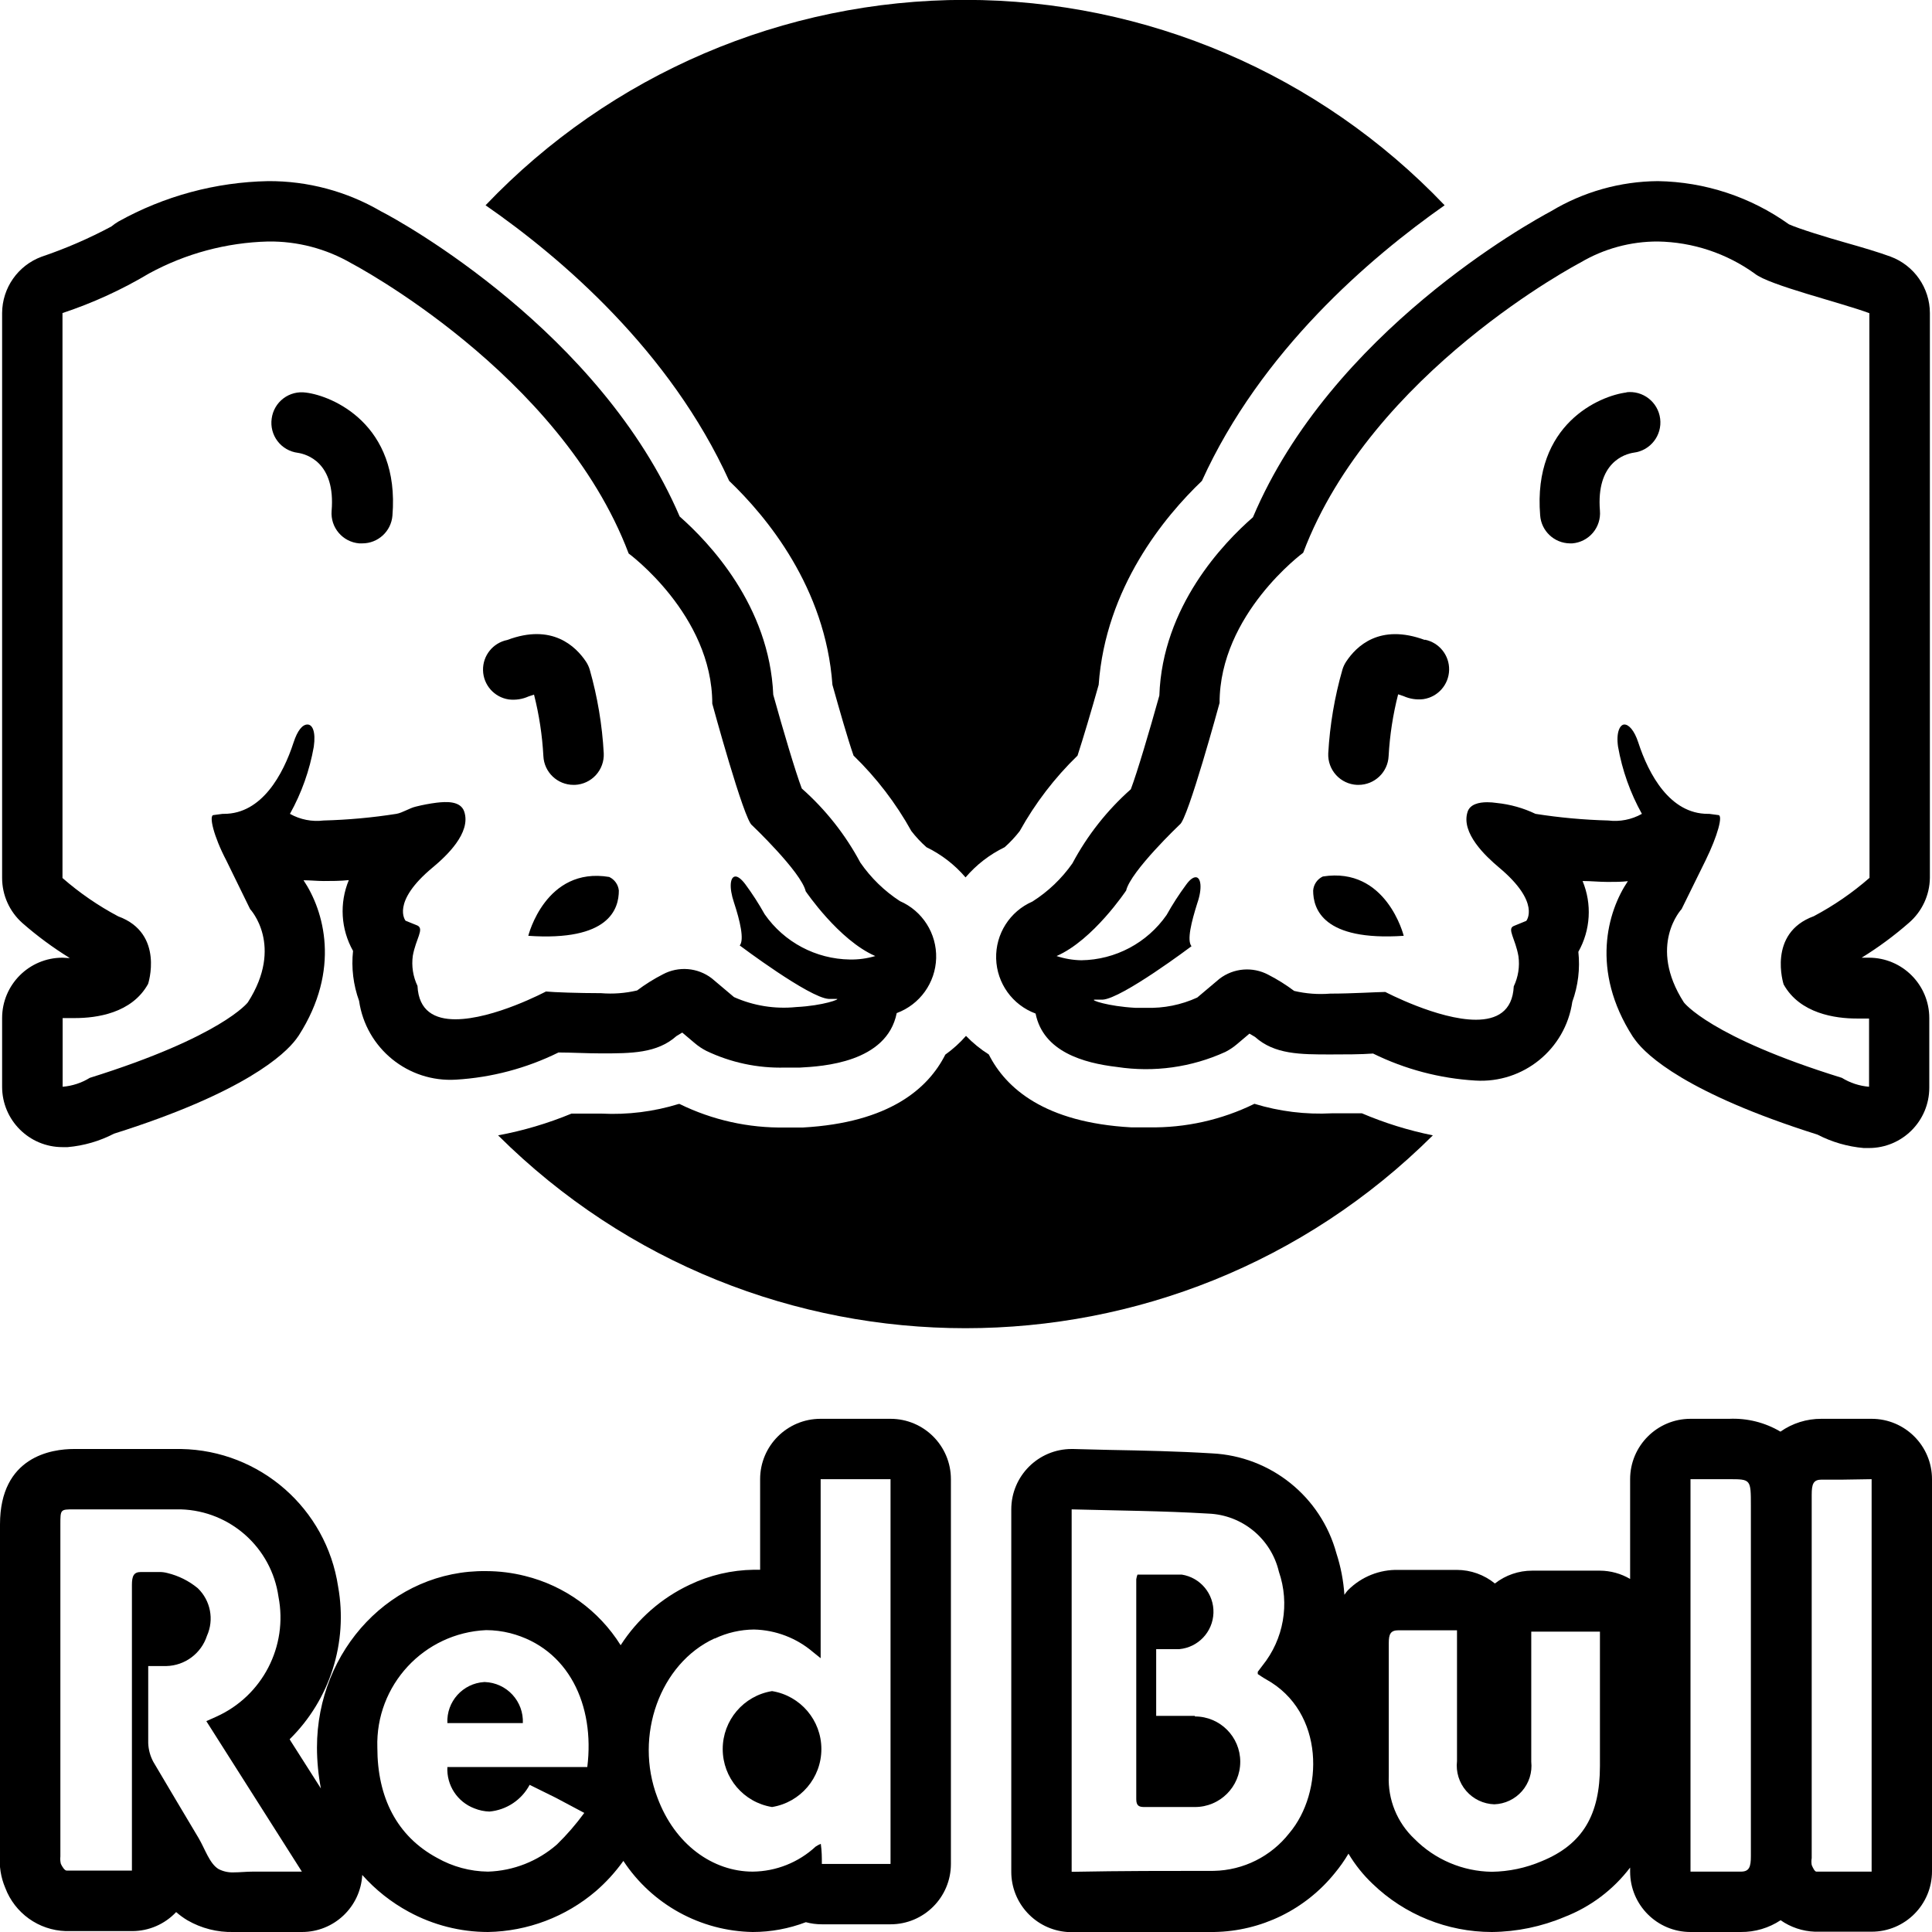
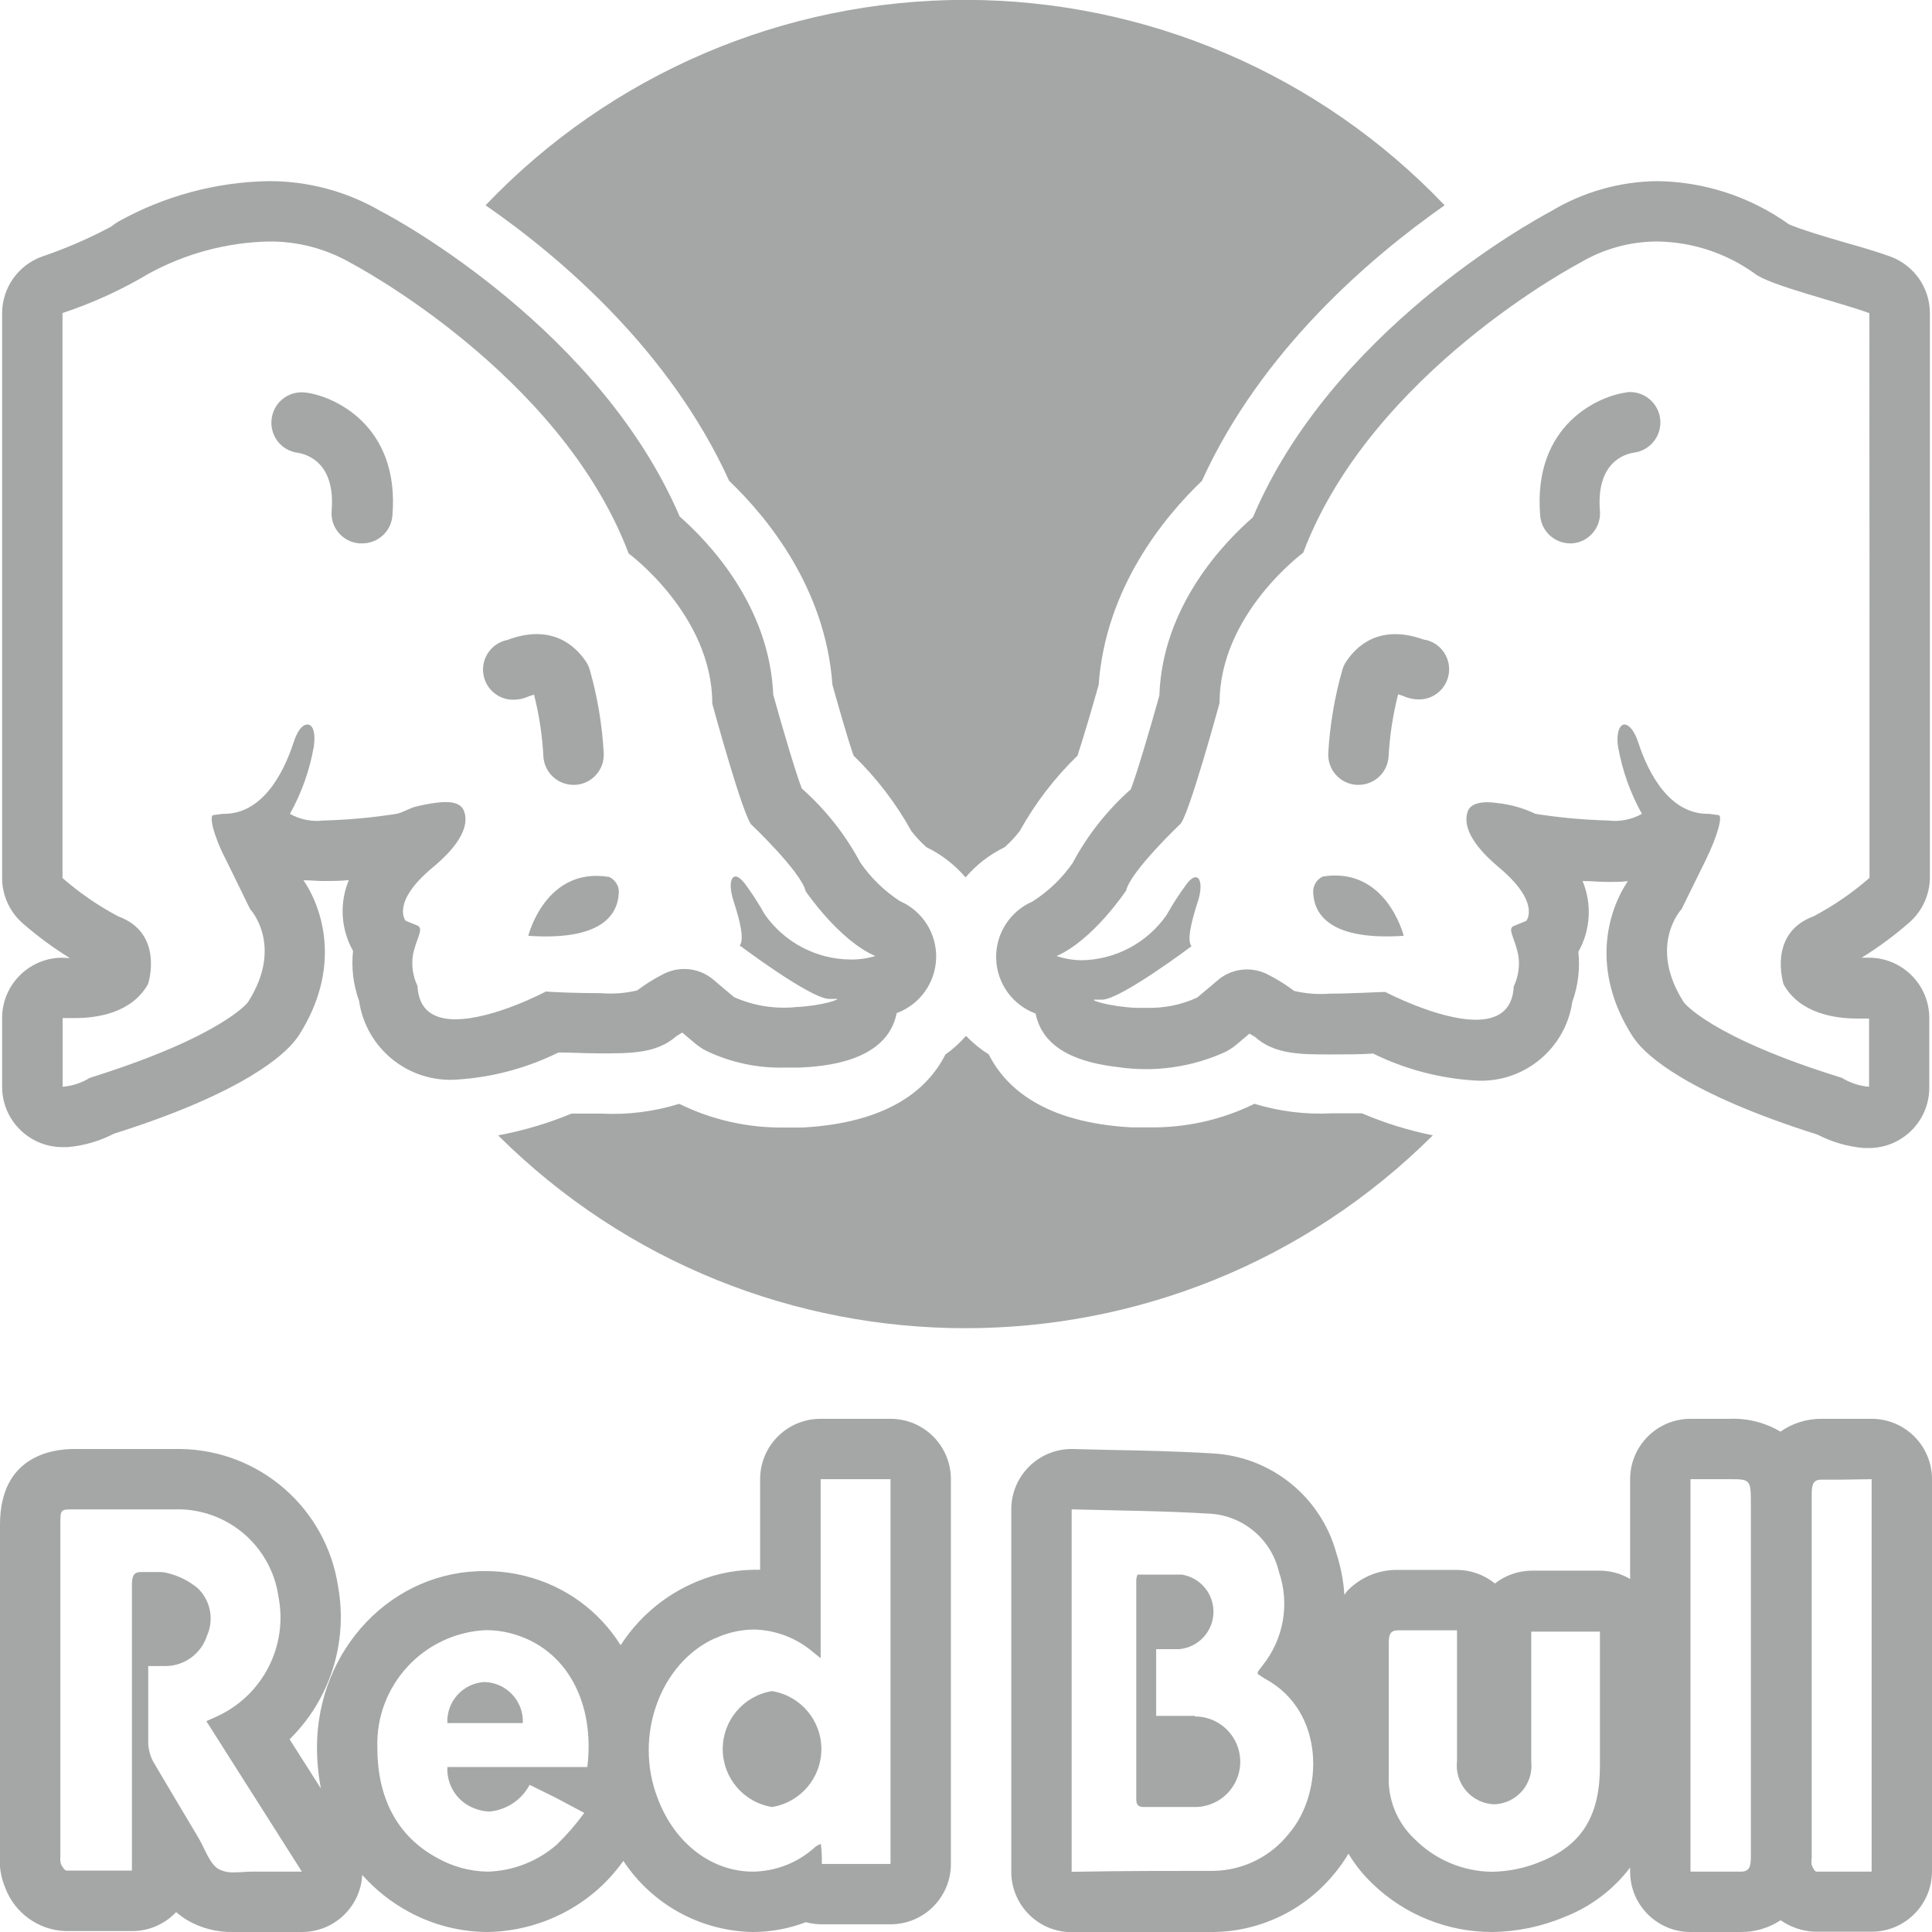
<svg xmlns="http://www.w3.org/2000/svg" data-name="Layer 1" viewBox="0 0 128 128">
-   <path d="M4.14,63.45a4,4,0,0,0-4,4V72a4,4,0,0,0,4,4h.34a8.21,8.21,0,0,0,3.07-.89c8.69-2.74,11.33-5.28,12.06-6.25l.18-.25c2.81-4.38,1.67-8.28.32-10.29.45,0,.9.05,1.34.05s1.11,0,1.66-.06A5.36,5.36,0,0,0,23.39,63a7.38,7.38,0,0,0,.4,3.31,6.11,6.11,0,0,0,6.42,5.22A17.73,17.73,0,0,0,37,69.73c.84,0,1.9.06,2.82.06,2,0,3.71,0,5-1.15l.38-.23.84.71a4,4,0,0,0,.75.5A11.35,11.35,0,0,0,52,70.73l1,0c1.48-.08,5.75-.32,6.41-3.61a4,4,0,0,0,.21-7.42A9.48,9.48,0,0,1,57,57.15a17.64,17.64,0,0,0-3.88-4.91c-.42-1.11-1.23-3.84-1.89-6.21-.25-5.91-4.27-10.11-6.2-11.81C39.79,22,26.61,14.69,25.24,14a14.66,14.66,0,0,0-7.48-2,21.22,21.22,0,0,0-9.92,2.68,4,4,0,0,0-.47.33,30.61,30.61,0,0,1-4.62,2A4,4,0,0,0,.14,20.74V58.16a4,4,0,0,0,1.35,3,23.4,23.4,0,0,0,3.13,2.31H4.5Zm3.69-2.74a19.47,19.47,0,0,1-3.69-2.54V20.74a28.85,28.85,0,0,0,5.73-2.62A17.41,17.41,0,0,1,17.76,16a10.72,10.72,0,0,1,5.53,1.45s13.83,7.24,18.36,19.22c0,0,5.54,4.07,5.54,9.95,0,0,2.11,7.76,2.64,8.06,0,0,3.25,3.09,3.55,4.37,0,0,2.19,3.24,4.61,4.29a5.53,5.53,0,0,1-1.68.23,7,7,0,0,1-5.65-3,18.72,18.72,0,0,0-1.29-2c-.26-.34-.48-.5-.64-.5-.35,0-.45.69-.1,1.73.4,1.21.69,2.46.38,2.84,0,0,4.61,3.47,5.89,3.54l.53,0c.29,0-.88.45-2.68.54a8.09,8.09,0,0,1-4.12-.66l-1.47-1.24a3,3,0,0,0-3.24-.27,11.73,11.73,0,0,0-1.71,1.07,7.68,7.68,0,0,1-2.39.18c-1.47,0-3.16-.06-3.65-.11,0,0-3.46,1.84-6,1.84-1.36,0-2.43-.54-2.51-2.21a3.51,3.51,0,0,1-.31-2c.2-1.12.77-1.77.31-2L26.87,61s-1-1.21,1.81-3.54c.89-.74,2.54-2.28,2.08-3.68-.24-.74-1.22-.67-1.83-.6a11.61,11.61,0,0,0-1.38.26c-.43.1-.88.41-1.29.48a37.3,37.3,0,0,1-4.82.44,3.64,3.64,0,0,1-2.23-.44,14.2,14.2,0,0,0,1.58-4.45c.14-1-.09-1.47-.42-1.47s-.66.39-.92,1.19c-.69,2.12-2.1,4.73-4.61,4.73h-.09l-.6.08c-.33,0,0,1.4.84,3l1.58,3.23s2.27,2.41-.15,6.18c0,0-1.71,2.26-10.47,5a4.06,4.06,0,0,1-1.8.59V67.45c.2,0,.48,0,.82,0,1.41,0,3.76-.31,4.84-2.26C9.8,65.23,10.93,61.84,7.83,60.71Z" />
-   <path d="M19.73 30c.59.09 2.51.64 2.24 3.85A2 2 0 0 0 23.8 36H24a2 2 0 0 0 2-1.84c.5-6.07-4-7.94-5.73-8.15A2 2 0 0 0 18 27.73 2 2 0 0 0 19.73 30zM33.71 46.34a2.47 2.47 0 0 0 1.31-.2l.36-.12A21.18 21.18 0 0 1 36 50.09 2 2 0 0 0 38 52h.09A2 2 0 0 0 40 49.91a25.28 25.28 0 0 0-.93-5.55 2 2 0 0 0-.25-.53c-.67-1-2.24-2.55-5.21-1.43h0a2 2 0 0 0 .1 3.94zM35 62c5.35.37 6-1.77 6-3a1.12 1.12 0 0 0-.64-.9C36.14 57.4 35 62 35 62zM127.86 58.16V20.74A4 4 0 0 0 125.25 17c-.76-.28-1.83-.6-3-.93s-3.07-.91-3.73-1.21A15.34 15.34 0 0 0 109.84 12a13.92 13.92 0 0 0-7.09 2c-1.37.73-14.55 8-19.74 20.27-1.94 1.69-6 5.9-6.2 11.81-.66 2.37-1.47 5.1-1.89 6.21a17.66 17.66 0 0 0-3.87 4.91 9.35 9.35 0 0 1-2.65 2.53 4 4 0 0 0 .21 7.42c.51 2.53 3.18 3.28 5.4 3.54a12.68 12.68 0 0 0 7.18-1 4 4 0 0 0 .75-.5l.84-.71.37.22c1.29 1.16 3 1.16 5 1.16.92 0 2 0 2.82-.06a17.73 17.73 0 0 0 6.78 1.79 6.11 6.11 0 0 0 6.42-5.22 7.38 7.38 0 0 0 .4-3.31 5.36 5.36 0 0 0 .28-4.69c.56 0 1.12.06 1.66.06s.89 0 1.34-.05c-1.35 2-2.49 5.91.32 10.29l.18.25c.74 1 3.38 3.51 12.06 6.25a8.21 8.21 0 0 0 3.07.89h.34a4 4 0 0 0 4-4V67.45a4 4 0 0 0-4-4l-.36 0h-.12a23.41 23.41 0 0 0 3.13-2.31A4 4 0 0 0 127.86 58.16zm-4-17.46V58.16a19.47 19.47 0 0 1-3.69 2.54c-3.1 1.13-2 4.52-2 4.52 1.08 1.94 3.44 2.26 4.84 2.26.34 0 .62 0 .82 0V72a4.06 4.06 0 0 1-1.8-.59c-8.76-2.71-10.47-5-10.47-5-2.42-3.77-.15-6.18-.15-6.18L113 57c.8-1.63 1.17-3 .84-3l-.6-.08h-.09c-2.51 0-3.92-2.61-4.61-4.73-.26-.8-.63-1.19-.92-1.19s-.56.51-.42 1.47a14.2 14.2 0 0 0 1.58 4.45 3.64 3.64 0 0 1-2.23.44 37.3 37.3 0 0 1-4.82-.44 7.75 7.75 0 0 0-2.56-.72 4.29 4.29 0 0 0-.64-.05c-.54 0-1.14.13-1.3.64-.45 1.4 1.2 2.94 2.08 3.68 2.8 2.34 1.81 3.54 1.81 3.54l-.83.34c-.46.19.11.84.31 2a3.51 3.51 0 0 1-.31 2c-.08 1.67-1.15 2.21-2.51 2.21-2.5 0-6-1.84-6-1.84-.5 0-2.19.11-3.65.11a7.68 7.68 0 0 1-2.39-.18 11.73 11.73 0 0 0-1.71-1.07 3 3 0 0 0-3.24.27l-1.47 1.24a7.54 7.54 0 0 1-3.39.68l-.73 0c-1.79-.1-3-.52-2.68-.54l.53 0c1.28-.07 5.89-3.54 5.89-3.54-.32-.39 0-1.63.38-2.84.35-1 .25-1.73-.1-1.73-.17 0-.39.15-.64.5a18.72 18.72 0 0 0-1.29 2 7 7 0 0 1-5.65 3A5.53 5.53 0 0 1 70 63.34C72.42 62.29 74.61 59 74.61 59c.3-1.28 3.55-4.37 3.55-4.37.53-.3 2.64-8.06 2.64-8.06 0-5.88 5.54-9.95 5.54-9.95 4.53-12 18.36-19.22 18.36-19.22A10 10 0 0 1 109.84 16a11.31 11.31 0 0 1 6.42 2.13c.92.76 5.75 1.93 7.59 2.62z" />
-   <path d="M107.77 26c-1.76.21-6.23 2.08-5.73 8.15A2 2 0 0 0 104 36h.17A2 2 0 0 0 106 33.84c-.26-3.2 1.64-3.76 2.24-3.85a2 2 0 0 0-.5-4zM94.4 42.4h0c-3-1.11-4.54.42-5.21 1.43a2 2 0 0 0-.25.53A25.28 25.28 0 0 0 88 49.91 2 2 0 0 0 89.91 52H90a2 2 0 0 0 2-1.91A21.2 21.2 0 0 1 92.63 46l.36.12a2.47 2.47 0 0 0 1.31.2 2 2 0 0 0 .1-3.94zM87.64 58.07A1.12 1.12 0 0 0 87 59c0 1.22.65 3.36 6 3C93 62 91.86 57.4 87.64 58.07zM79.16 113.68H76.6v-4.42h1.53a2.49 2.49 0 0 0 .16-4.94c-.37 0-.74 0-1.12 0l-1.81 0a1.71 1.71 0 0 0-.08.31q0 7.28 0 14.57c0 .47.22.52.55.52h3.34a3 3 0 0 0 0-6z" />
-   <path d="M128 98a4 4 0 0 0-4-4h-1.93c-.41 0-.73 0-1 0h-.4a4.67 4.67 0 0 0-2.71.85 6.13 6.13 0 0 0-3.4-.85H112a4 4 0 0 0-4 4v6.61a4 4 0 0 0-2-.55h-4.49a4 4 0 0 0-2.47.85 4 4 0 0 0-2.52-.9H94.27c-.46 0-.92 0-1.38 0h-.24a4.55 4.55 0 0 0-3.33 1.33c-.1.1-.17.21-.25.32a11.29 11.29 0 0 0-.53-2.75 9 9 0 0 0-8.24-6.62c-2.29-.14-4.59-.19-6.82-.23L71.1 96H71a4 4 0 0 0-4 4v24a4 4 0 0 0 3.71 4l.42 0L75 128c1.81 0 3.63 0 5.44 0a10.49 10.49 0 0 0 8-3.91 9.83 9.83 0 0 0 .9-1.28 9.34 9.34 0 0 0 1.6 2A11.39 11.39 0 0 0 98.84 128a12.71 12.71 0 0 0 4.82-1 10 10 0 0 0 4.34-3.27V124a4 4 0 0 0 4 4h1.93c.4 0 .73 0 1 0h.4a4.7 4.7 0 0 0 2.64-.78 4.22 4.22 0 0 0 2.27.76c.73 0 1.48 0 2.23 0H124a4 4 0 0 0 4-4zM85.42 121.45a6.51 6.51 0 0 1-5 2.5c-3.09 0-6.18 0-9.27.06H71V100c3.06.08 6.07.1 9.06.28a5 5 0 0 1 4.67 3.85 6.52 6.52 0 0 1-1.09 6.22l-.31.41s0 0 0 .15c.17.11.35.24.55.35C87.79 113.42 87.7 118.76 85.42 121.45zM106 109v8c0 3.21-1.12 5.19-3.86 6.31a8.72 8.72 0 0 1-3.3.7 7.35 7.35 0 0 1-5.13-2.18 5.42 5.42 0 0 1-1.7-4.18q0-4.39 0-8.79c0-.59.11-.85.65-.85h.08c.51 0 1 0 1.54 0h2.25c0 .34 0 .62 0 .89q0 3.89 0 7.78A2.57 2.57 0 0 0 99 119.54h0a2.55 2.55 0 0 0 2.45-2.82c0-2.54 0-5.08 0-7.62 0-.31 0-.61 0-1H106zm9.34 15h-.12c-.43 0-.85 0-1.28 0L112 124V98h2.54C116 98 116 98 116 99.77q0 11.6 0 23.21C116 123.69 115.89 124 115.34 124zm8.66 0h-1.52c-.72 0-1.43 0-2.14 0-.11 0-.24-.26-.31-.44a1.41 1.41 0 0 1 0-.46q0-12 0-24.07c0-.71.11-1 .65-1h.12c.43 0 .86 0 1.29 0L124 98zM32.13 111.44h-.05a2.6 2.6 0 0 0-2.44 2.72h5A2.61 2.61 0 0 0 32.13 111.44zM51.15 119.72h0a3.89 3.89 0 0 0 0-7.68h0a3.89 3.89 0 0 0 0 7.68z" />
-   <path d="M39.48 125.29a11.48 11.48 0 0 0 1.82-2A10.48 10.48 0 0 0 49.87 128a9.89 9.89 0 0 0 3.52-.65 4 4 0 0 0 1.06.14H59a4 4 0 0 0 4-4V98a4 4 0 0 0-4-4H54.36a4 4 0 0 0-4 4v6h-.41a10.16 10.16 0 0 0-4.27 1 11 11 0 0 0-4.56 4 10.42 10.42 0 0 0-6.34-4.59 10.59 10.59 0 0 0-2.56-.32C26 104 21 109.28 21 115.78a14.69 14.69 0 0 0 .26 2.71l-2-3.14-.07-.12a11.37 11.37 0 0 0 3.21-10.12A10.71 10.71 0 0 0 12 96H4.9C3.43 96 0 96.49 0 101v21.87a4.61 4.61 0 0 0 .35 2.21 4.43 4.43 0 0 0 4 2.86c.82 0 1.67 0 2.53 0H8.75a4 4 0 0 0 2.92-1.26 5.16 5.16 0 0 0 .74.54 5.82 5.82 0 0 0 3.06.78c.29 0 .59 0 .89 0l.37 0H20a4 4 0 0 0 4-3.78 11.38 11.38 0 0 0 3.08 2.44A11 11 0 0 0 32.33 128 11.31 11.31 0 0 0 39.48 125.29zm7.87-16.73a6.17 6.17 0 0 1 2.6-.6 6.24 6.24 0 0 1 3.91 1.49l.51.41V98H59v25.49H54.45c0-.44 0-.84-.07-1.33a1.84 1.84 0 0 0-.34.18A6.23 6.23 0 0 1 49.87 124c-2.62 0-5.16-1.77-6.32-4.92C42 115 43.73 110.21 47.34 108.55zM18.06 124H16.74c-.41 0-.85.05-1.26.05a2 2 0 0 1-1-.22c-.6-.36-.9-1.34-1.32-2.05-1-1.68-2-3.35-3-5.05a2.84 2.84 0 0 1-.34-1.25c0-1.43 0-2.86 0-4.29 0-.24 0-.49 0-.81h.77l.43 0a2.9 2.9 0 0 0 2.69-2 2.79 2.79 0 0 0-.61-3.16 5 5 0 0 0-2-1 2 2 0 0 0-.57-.07l-.76 0H9.33c-.47 0-.59.27-.59.86 0 5.95 0 11.89 0 17.84v1.08H6.87c-.83 0-1.65 0-2.46 0-.13 0-.3-.27-.38-.45A1.4 1.4 0 0 1 4 123q0-11 0-22c0-1 0-1 .89-1H12a6.74 6.74 0 0 1 6.45 5.79 7.2 7.2 0 0 1-4.11 7.94l-.67.3L20 124zM25 115.78A7.55 7.55 0 0 1 32.21 108a6.58 6.58 0 0 1 1.59.2c3.87 1 5.62 4.77 5.11 8.87H29.64a2.77 2.77 0 0 0 1.79 2.74 2.86 2.86 0 0 0 1 .21 3.36 3.36 0 0 0 2.66-1.77l1.74.86 1.88 1a16.45 16.45 0 0 1-1.81 2.09A7.28 7.28 0 0 1 32.33 124a7 7 0 0 1-3.37-.91C26.29 121.65 25 119.08 25 115.78zM48.31 31.86c2.47 2.36 6.38 7.06 6.84 13.51.47 1.67 1 3.54 1.4 4.69a21.48 21.48 0 0 1 3.83 5 7.82 7.82 0 0 0 1 1.07 8 8 0 0 1 2.59 2 8 8 0 0 1 2.59-2 7.82 7.82 0 0 0 1-1.07 21.47 21.47 0 0 1 3.83-5c.36-1.11.9-2.91 1.4-4.69.46-6.44 4.37-11.15 6.84-13.51 3.91-8.61 11.11-14.77 16.08-18.26a43.89 43.89 0 0 0-63.54 0C37.21 17.09 44.4 23.26 48.31 31.86zM90.23 73.76l-2 0a14.87 14.87 0 0 1-5.12-.63l0 0a15.29 15.29 0 0 1-7 1.56c-.4 0-.79 0-1.17 0-5.73-.32-8.3-2.59-9.43-4.83A8 8 0 0 1 64 68.63a8 8 0 0 1-1.37 1.24c-1.13 2.24-3.7 4.51-9.43 4.83-.38 0-.78 0-1.18 0a15.29 15.29 0 0 1-7-1.56l-.05 0a14.83 14.83 0 0 1-5.11.64l-2 0A24.3 24.3 0 0 1 33 75.22a43.91 43.91 0 0 0 61.93 0A24.3 24.3 0 0 1 90.23 73.76z" />
+   <path fill="#a5a7a6" d="M4.14,63.45a4,4,0,0,0-4,4V72a4,4,0,0,0,4,4h.34a8.21,8.21,0,0,0,3.07-.89c8.69-2.74,11.33-5.28,12.06-6.25l.18-.25c2.81-4.38,1.67-8.28.32-10.29.45,0,.9.05,1.34.05s1.11,0,1.66-.06A5.36,5.36,0,0,0,23.39,63a7.38,7.38,0,0,0,.4,3.31,6.11,6.11,0,0,0,6.42,5.22A17.73,17.73,0,0,0,37,69.73c.84,0,1.9.06,2.82.06,2,0,3.71,0,5-1.15l.38-.23.84.71a4,4,0,0,0,.75.5A11.35,11.35,0,0,0,52,70.73l1,0c1.48-.08,5.75-.32,6.41-3.61a4,4,0,0,0,.21-7.42A9.48,9.48,0,0,1,57,57.15a17.64,17.64,0,0,0-3.88-4.91c-.42-1.11-1.23-3.84-1.89-6.21-.25-5.91-4.27-10.11-6.2-11.81C39.79,22,26.61,14.69,25.24,14a14.66,14.66,0,0,0-7.48-2,21.22,21.22,0,0,0-9.92,2.68,4,4,0,0,0-.47.33,30.61,30.61,0,0,1-4.62,2A4,4,0,0,0,.14,20.74V58.16a4,4,0,0,0,1.35,3,23.4,23.4,0,0,0,3.13,2.31H4.5Zm3.69-2.74a19.47,19.47,0,0,1-3.69-2.54V20.74a28.85,28.85,0,0,0,5.73-2.62A17.41,17.41,0,0,1,17.76,16a10.72,10.72,0,0,1,5.53,1.45s13.83,7.24,18.36,19.22c0,0,5.54,4.07,5.54,9.95,0,0,2.11,7.76,2.64,8.06,0,0,3.25,3.09,3.55,4.37,0,0,2.19,3.24,4.61,4.29a5.53,5.53,0,0,1-1.68.23,7,7,0,0,1-5.65-3,18.72,18.72,0,0,0-1.29-2c-.26-.34-.48-.5-.64-.5-.35,0-.45.69-.1,1.73.4,1.21.69,2.46.38,2.84,0,0,4.61,3.47,5.89,3.54l.53,0c.29,0-.88.45-2.68.54a8.09,8.09,0,0,1-4.12-.66l-1.47-1.24a3,3,0,0,0-3.24-.27,11.73,11.73,0,0,0-1.71,1.07,7.68,7.68,0,0,1-2.39.18c-1.47,0-3.16-.06-3.65-.11,0,0-3.46,1.84-6,1.84-1.36,0-2.43-.54-2.51-2.21a3.51,3.51,0,0,1-.31-2c.2-1.12.77-1.77.31-2L26.87,61s-1-1.21,1.81-3.54c.89-.74,2.54-2.28,2.08-3.68-.24-.74-1.22-.67-1.83-.6a11.61,11.61,0,0,0-1.38.26c-.43.1-.88.41-1.29.48a37.3,37.3,0,0,1-4.82.44,3.64,3.64,0,0,1-2.23-.44,14.2,14.2,0,0,0,1.58-4.45c.14-1-.09-1.47-.42-1.47s-.66.39-.92,1.19c-.69,2.12-2.1,4.73-4.61,4.73h-.09l-.6.08c-.33,0,0,1.4.84,3l1.58,3.23s2.27,2.41-.15,6.18c0,0-1.71,2.26-10.47,5a4.06,4.06,0,0,1-1.8.59V67.45c.2,0,.48,0,.82,0,1.41,0,3.76-.31,4.84-2.26C9.8,65.23,10.93,61.84,7.83,60.71Z" />
+   <path fill="#a5a7a6" d="M19.73 30c.59.09 2.51.64 2.24 3.85A2 2 0 0 0 23.8 36H24a2 2 0 0 0 2-1.84c.5-6.07-4-7.94-5.73-8.15A2 2 0 0 0 18 27.73 2 2 0 0 0 19.73 30zM33.71 46.34a2.47 2.47 0 0 0 1.31-.2l.36-.12A21.18 21.18 0 0 1 36 50.09 2 2 0 0 0 38 52h.09A2 2 0 0 0 40 49.91a25.28 25.28 0 0 0-.93-5.55 2 2 0 0 0-.25-.53c-.67-1-2.24-2.55-5.21-1.43h0a2 2 0 0 0 .1 3.94zM35 62c5.35.37 6-1.77 6-3a1.12 1.12 0 0 0-.64-.9C36.14 57.4 35 62 35 62zM127.86 58.16V20.74A4 4 0 0 0 125.25 17c-.76-.28-1.83-.6-3-.93s-3.07-.91-3.73-1.21A15.34 15.34 0 0 0 109.84 12a13.92 13.92 0 0 0-7.09 2c-1.37.73-14.55 8-19.74 20.27-1.94 1.69-6 5.9-6.2 11.81-.66 2.37-1.47 5.1-1.89 6.21a17.66 17.66 0 0 0-3.87 4.91 9.35 9.35 0 0 1-2.65 2.53 4 4 0 0 0 .21 7.42c.51 2.53 3.18 3.28 5.4 3.54a12.68 12.68 0 0 0 7.18-1 4 4 0 0 0 .75-.5l.84-.71.37.22c1.29 1.16 3 1.16 5 1.16.92 0 2 0 2.82-.06a17.73 17.73 0 0 0 6.78 1.79 6.11 6.11 0 0 0 6.42-5.22 7.38 7.38 0 0 0 .4-3.31 5.36 5.36 0 0 0 .28-4.69c.56 0 1.12.06 1.66.06s.89 0 1.34-.05c-1.35 2-2.49 5.91.32 10.29l.18.25c.74 1 3.38 3.51 12.06 6.25a8.21 8.21 0 0 0 3.07.89h.34a4 4 0 0 0 4-4V67.45a4 4 0 0 0-4-4l-.36 0h-.12a23.41 23.41 0 0 0 3.13-2.31A4 4 0 0 0 127.86 58.16zm-4-17.46V58.16a19.47 19.47 0 0 1-3.69 2.54c-3.1 1.13-2 4.52-2 4.52 1.08 1.94 3.44 2.26 4.84 2.26.34 0 .62 0 .82 0V72a4.06 4.06 0 0 1-1.8-.59c-8.76-2.71-10.47-5-10.47-5-2.42-3.77-.15-6.18-.15-6.18L113 57c.8-1.63 1.17-3 .84-3l-.6-.08h-.09c-2.51 0-3.92-2.61-4.61-4.73-.26-.8-.63-1.19-.92-1.19s-.56.51-.42 1.47a14.2 14.2 0 0 0 1.58 4.45 3.64 3.64 0 0 1-2.23.44 37.3 37.3 0 0 1-4.82-.44 7.75 7.75 0 0 0-2.56-.72 4.29 4.29 0 0 0-.64-.05c-.54 0-1.14.13-1.3.64-.45 1.4 1.2 2.94 2.08 3.68 2.8 2.34 1.81 3.54 1.81 3.54l-.83.34c-.46.19.11.84.31 2a3.51 3.51 0 0 1-.31 2c-.08 1.67-1.15 2.21-2.51 2.21-2.5 0-6-1.84-6-1.84-.5 0-2.19.11-3.65.11a7.68 7.68 0 0 1-2.39-.18 11.73 11.73 0 0 0-1.71-1.07 3 3 0 0 0-3.24.27l-1.47 1.24a7.54 7.54 0 0 1-3.39.68l-.73 0c-1.79-.1-3-.52-2.68-.54l.53 0c1.28-.07 5.89-3.54 5.89-3.54-.32-.39 0-1.63.38-2.84.35-1 .25-1.73-.1-1.73-.17 0-.39.15-.64.5a18.72 18.72 0 0 0-1.29 2 7 7 0 0 1-5.65 3A5.53 5.53 0 0 1 70 63.34C72.42 62.29 74.61 59 74.61 59c.3-1.28 3.55-4.37 3.55-4.37.53-.3 2.64-8.06 2.64-8.06 0-5.88 5.54-9.95 5.54-9.95 4.53-12 18.36-19.22 18.36-19.22A10 10 0 0 1 109.84 16a11.31 11.31 0 0 1 6.42 2.13c.92.76 5.75 1.93 7.59 2.62z" />
+   <path fill="#a5a7a6" d="M107.77 26c-1.76.21-6.23 2.08-5.73 8.15A2 2 0 0 0 104 36h.17A2 2 0 0 0 106 33.84c-.26-3.2 1.64-3.76 2.24-3.85a2 2 0 0 0-.5-4zM94.4 42.4h0c-3-1.11-4.54.42-5.21 1.43a2 2 0 0 0-.25.53A25.28 25.28 0 0 0 88 49.91 2 2 0 0 0 89.91 52H90a2 2 0 0 0 2-1.91A21.2 21.2 0 0 1 92.63 46l.36.12a2.47 2.47 0 0 0 1.31.2 2 2 0 0 0 .1-3.94zM87.64 58.07A1.12 1.12 0 0 0 87 59c0 1.22.65 3.36 6 3C93 62 91.86 57.4 87.64 58.07zM79.16 113.68H76.6v-4.42h1.53a2.49 2.49 0 0 0 .16-4.94c-.37 0-.74 0-1.12 0l-1.81 0a1.71 1.71 0 0 0-.08.31q0 7.28 0 14.57c0 .47.22.52.55.52h3.34a3 3 0 0 0 0-6z" />
+   <path fill="#a5a7a6" d="M128 98a4 4 0 0 0-4-4h-1.93c-.41 0-.73 0-1 0h-.4a4.67 4.67 0 0 0-2.71.85 6.13 6.13 0 0 0-3.4-.85H112a4 4 0 0 0-4 4v6.61a4 4 0 0 0-2-.55h-4.49a4 4 0 0 0-2.47.85 4 4 0 0 0-2.52-.9H94.27c-.46 0-.92 0-1.38 0h-.24a4.55 4.55 0 0 0-3.33 1.33c-.1.1-.17.21-.25.32a11.29 11.29 0 0 0-.53-2.75 9 9 0 0 0-8.24-6.62c-2.29-.14-4.59-.19-6.82-.23L71.1 96H71a4 4 0 0 0-4 4v24a4 4 0 0 0 3.71 4l.42 0L75 128c1.81 0 3.63 0 5.44 0a10.49 10.49 0 0 0 8-3.91 9.83 9.83 0 0 0 .9-1.28 9.34 9.34 0 0 0 1.6 2A11.39 11.39 0 0 0 98.84 128a12.71 12.71 0 0 0 4.82-1 10 10 0 0 0 4.34-3.27V124a4 4 0 0 0 4 4h1.93c.4 0 .73 0 1 0h.4a4.7 4.7 0 0 0 2.64-.78 4.22 4.22 0 0 0 2.27.76c.73 0 1.48 0 2.23 0H124a4 4 0 0 0 4-4zM85.42 121.45a6.51 6.51 0 0 1-5 2.5c-3.09 0-6.18 0-9.27.06H71V100c3.06.08 6.07.1 9.06.28a5 5 0 0 1 4.67 3.85 6.52 6.52 0 0 1-1.09 6.22l-.31.41s0 0 0 .15c.17.11.35.24.55.35C87.79 113.42 87.7 118.76 85.42 121.45zM106 109v8c0 3.21-1.12 5.19-3.86 6.31a8.72 8.72 0 0 1-3.3.7 7.35 7.35 0 0 1-5.13-2.18 5.42 5.42 0 0 1-1.7-4.18q0-4.39 0-8.79c0-.59.11-.85.65-.85h.08c.51 0 1 0 1.54 0h2.25c0 .34 0 .62 0 .89q0 3.89 0 7.78A2.57 2.57 0 0 0 99 119.54h0a2.55 2.55 0 0 0 2.45-2.82c0-2.54 0-5.08 0-7.62 0-.31 0-.61 0-1H106zm9.34 15h-.12c-.43 0-.85 0-1.28 0L112 124V98h2.54C116 98 116 98 116 99.77q0 11.6 0 23.21C116 123.69 115.89 124 115.34 124zm8.66 0h-1.52c-.72 0-1.43 0-2.14 0-.11 0-.24-.26-.31-.44a1.41 1.41 0 0 1 0-.46q0-12 0-24.07c0-.71.11-1 .65-1h.12c.43 0 .86 0 1.29 0L124 98zM32.13 111.44h-.05a2.6 2.6 0 0 0-2.44 2.72h5A2.61 2.61 0 0 0 32.13 111.44zM51.15 119.72h0a3.89 3.89 0 0 0 0-7.68h0a3.89 3.89 0 0 0 0 7.68z" />
+   <path fill="#a5a7a6" d="M39.48 125.29a11.48 11.48 0 0 0 1.82-2A10.48 10.48 0 0 0 49.87 128a9.89 9.89 0 0 0 3.52-.65 4 4 0 0 0 1.06.14H59a4 4 0 0 0 4-4V98a4 4 0 0 0-4-4H54.36a4 4 0 0 0-4 4v6h-.41a10.16 10.16 0 0 0-4.27 1 11 11 0 0 0-4.56 4 10.42 10.42 0 0 0-6.34-4.59 10.59 10.59 0 0 0-2.56-.32C26 104 21 109.28 21 115.78a14.69 14.69 0 0 0 .26 2.71l-2-3.14-.07-.12a11.37 11.37 0 0 0 3.21-10.12A10.71 10.71 0 0 0 12 96H4.9C3.43 96 0 96.49 0 101v21.87a4.61 4.61 0 0 0 .35 2.21 4.43 4.43 0 0 0 4 2.86c.82 0 1.67 0 2.53 0H8.75a4 4 0 0 0 2.92-1.26 5.16 5.16 0 0 0 .74.54 5.82 5.82 0 0 0 3.06.78c.29 0 .59 0 .89 0l.37 0H20a4 4 0 0 0 4-3.78 11.38 11.38 0 0 0 3.08 2.44A11 11 0 0 0 32.33 128 11.31 11.31 0 0 0 39.48 125.29zm7.87-16.73a6.17 6.17 0 0 1 2.6-.6 6.24 6.24 0 0 1 3.91 1.49l.51.41V98H59v25.49H54.45c0-.44 0-.84-.07-1.33a1.84 1.84 0 0 0-.34.18A6.23 6.23 0 0 1 49.87 124c-2.62 0-5.16-1.77-6.32-4.92C42 115 43.73 110.21 47.34 108.55zM18.06 124H16.74c-.41 0-.85.05-1.26.05a2 2 0 0 1-1-.22c-.6-.36-.9-1.34-1.32-2.05-1-1.68-2-3.35-3-5.05a2.84 2.84 0 0 1-.34-1.25c0-1.43 0-2.86 0-4.29 0-.24 0-.49 0-.81h.77l.43 0a2.9 2.9 0 0 0 2.69-2 2.79 2.79 0 0 0-.61-3.16 5 5 0 0 0-2-1 2 2 0 0 0-.57-.07l-.76 0H9.33c-.47 0-.59.27-.59.86 0 5.95 0 11.89 0 17.84v1.08H6.87c-.83 0-1.65 0-2.46 0-.13 0-.3-.27-.38-.45A1.4 1.4 0 0 1 4 123q0-11 0-22c0-1 0-1 .89-1H12a6.74 6.74 0 0 1 6.45 5.79 7.2 7.2 0 0 1-4.11 7.94l-.67.3L20 124zM25 115.78A7.55 7.55 0 0 1 32.21 108a6.58 6.58 0 0 1 1.59.2c3.87 1 5.62 4.77 5.11 8.87H29.64a2.77 2.77 0 0 0 1.79 2.74 2.86 2.86 0 0 0 1 .21 3.36 3.36 0 0 0 2.66-1.77l1.74.86 1.88 1a16.45 16.45 0 0 1-1.81 2.09A7.28 7.28 0 0 1 32.33 124a7 7 0 0 1-3.37-.91C26.29 121.65 25 119.08 25 115.78zM48.31 31.86c2.47 2.36 6.38 7.06 6.84 13.51.47 1.67 1 3.54 1.4 4.69a21.48 21.48 0 0 1 3.83 5 7.82 7.82 0 0 0 1 1.07 8 8 0 0 1 2.59 2 8 8 0 0 1 2.59-2 7.82 7.82 0 0 0 1-1.07 21.47 21.47 0 0 1 3.83-5c.36-1.11.9-2.91 1.4-4.69.46-6.44 4.37-11.15 6.84-13.51 3.91-8.61 11.11-14.77 16.08-18.26a43.89 43.89 0 0 0-63.54 0C37.21 17.09 44.4 23.26 48.31 31.86zM90.23 73.76l-2 0a14.87 14.87 0 0 1-5.12-.63l0 0a15.29 15.29 0 0 1-7 1.56c-.4 0-.79 0-1.17 0-5.73-.32-8.3-2.59-9.43-4.83A8 8 0 0 1 64 68.63a8 8 0 0 1-1.37 1.24c-1.13 2.24-3.7 4.51-9.43 4.83-.38 0-.78 0-1.18 0a15.29 15.29 0 0 1-7-1.56l-.05 0a14.83 14.83 0 0 1-5.11.64l-2 0A24.3 24.3 0 0 1 33 75.22a43.91 43.91 0 0 0 61.93 0A24.3 24.3 0 0 1 90.23 73.76z" />
</svg>
